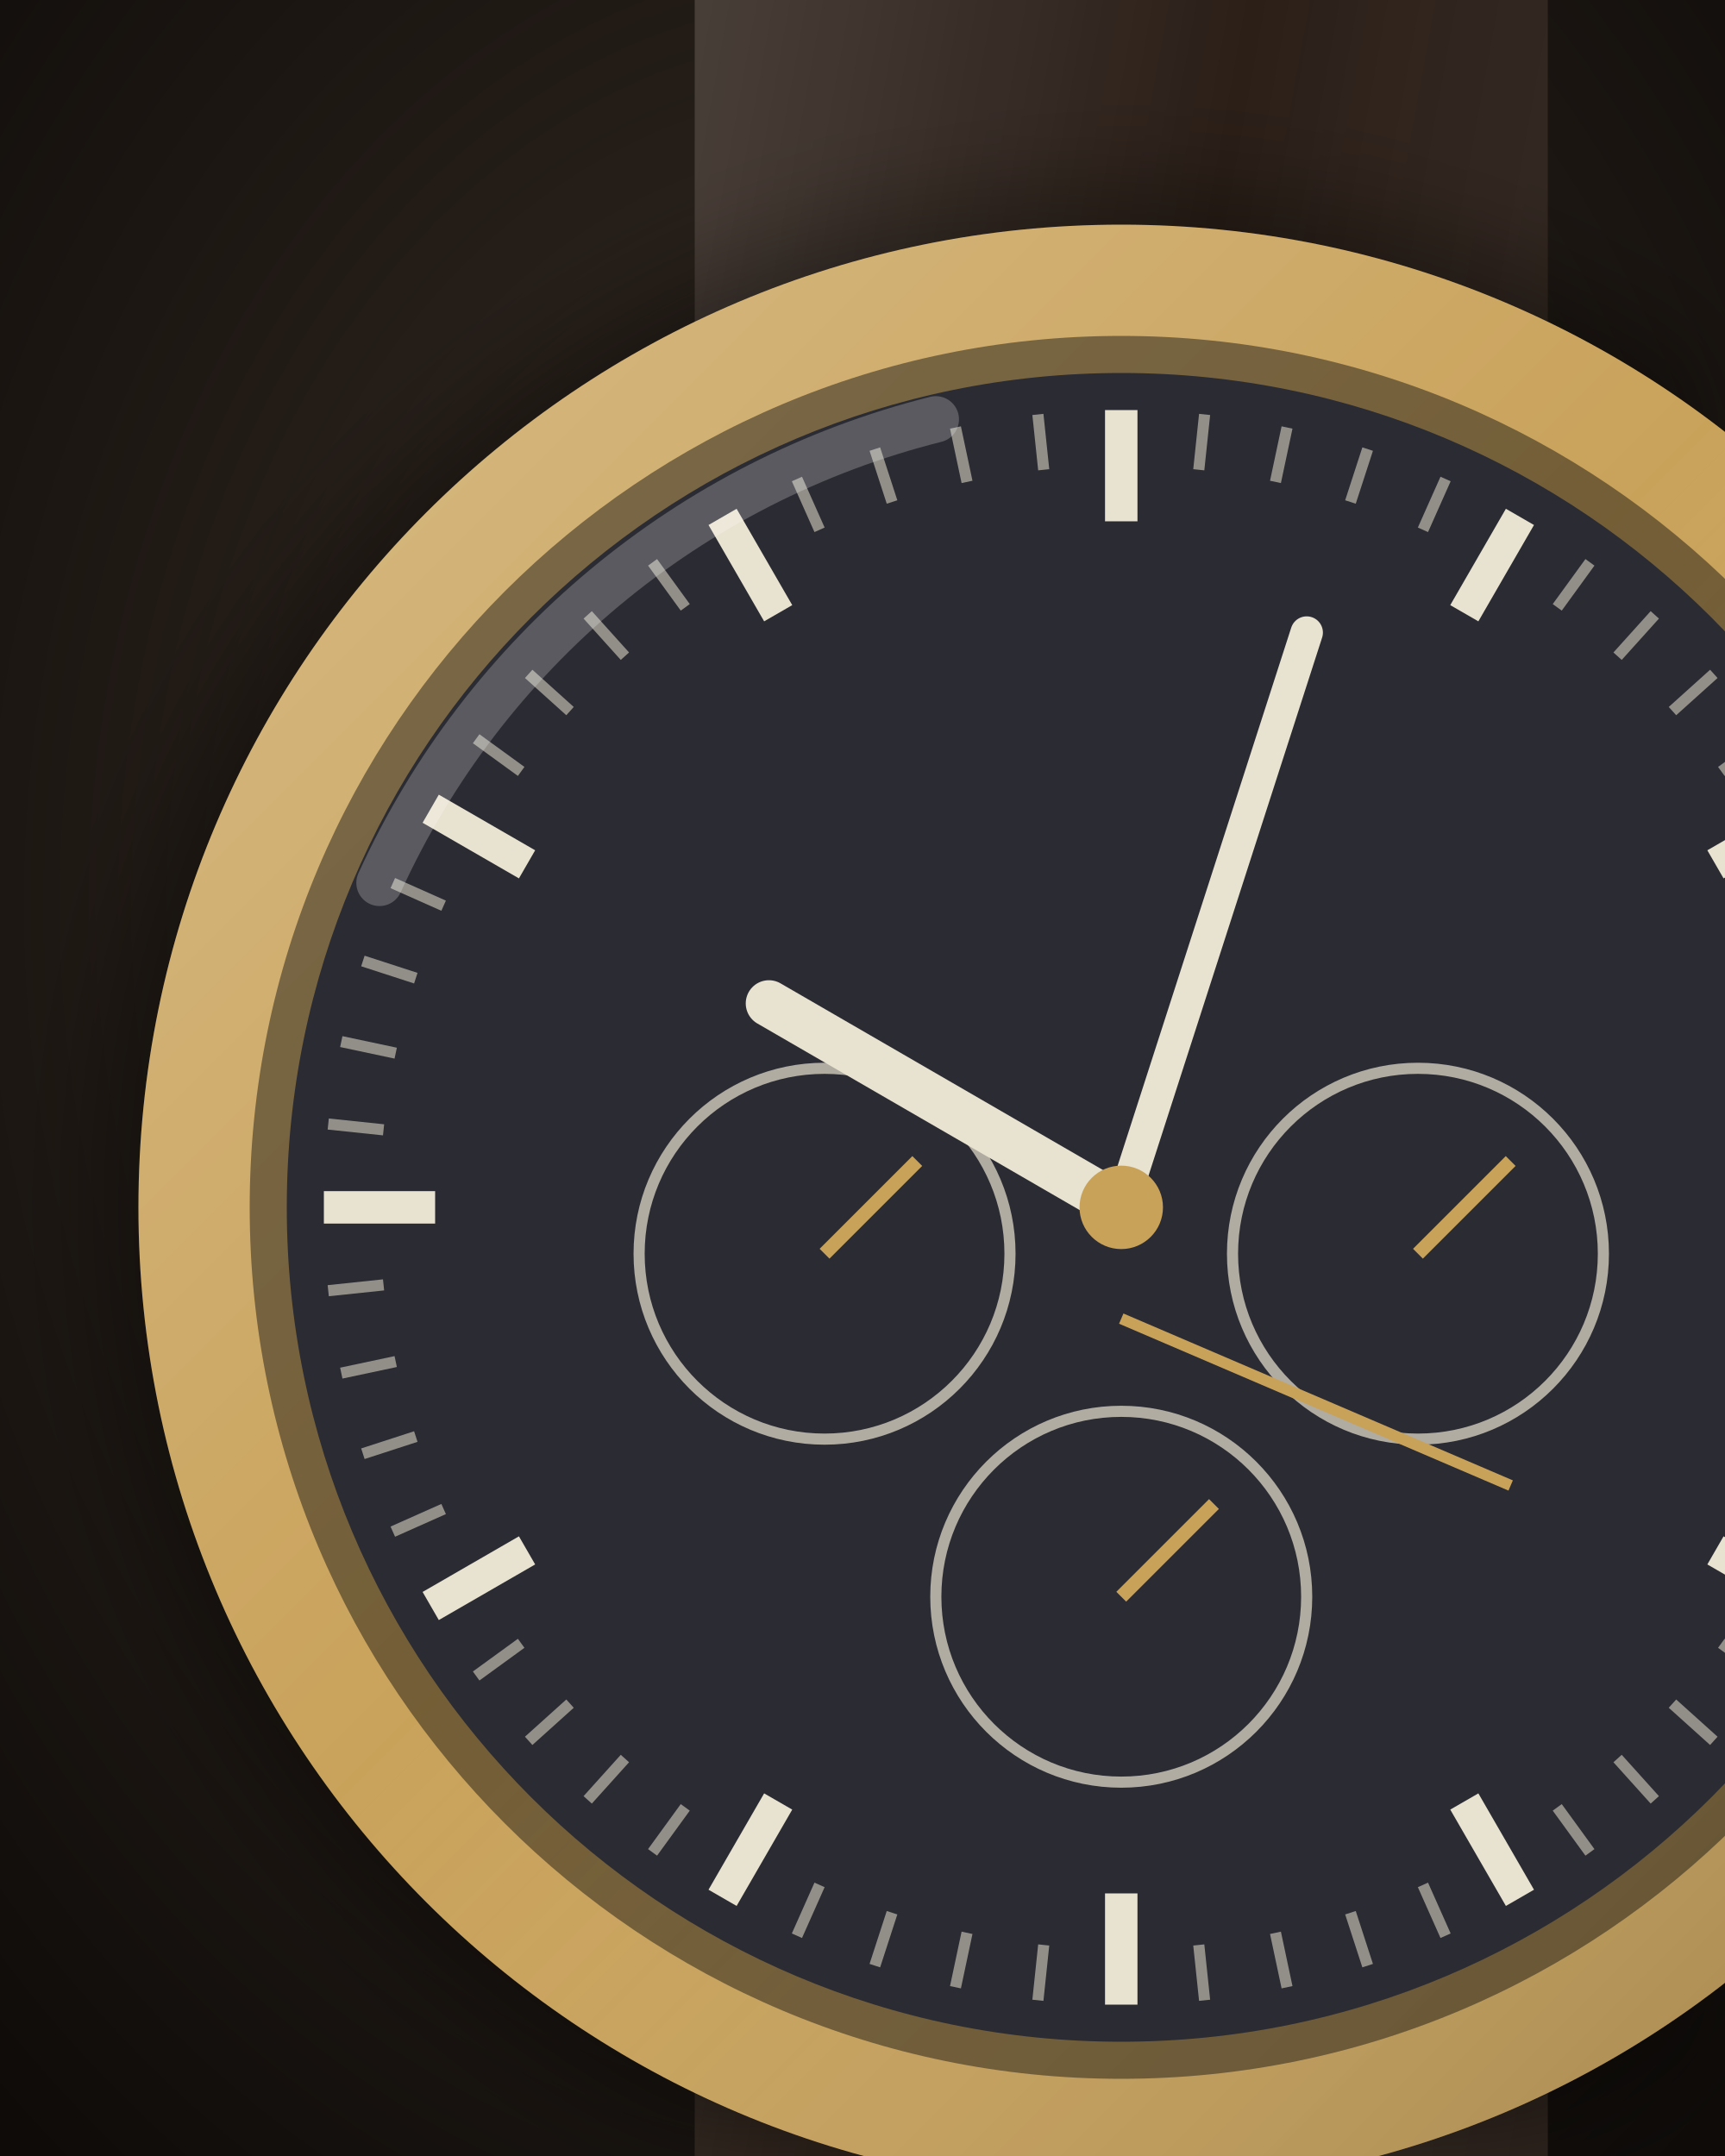
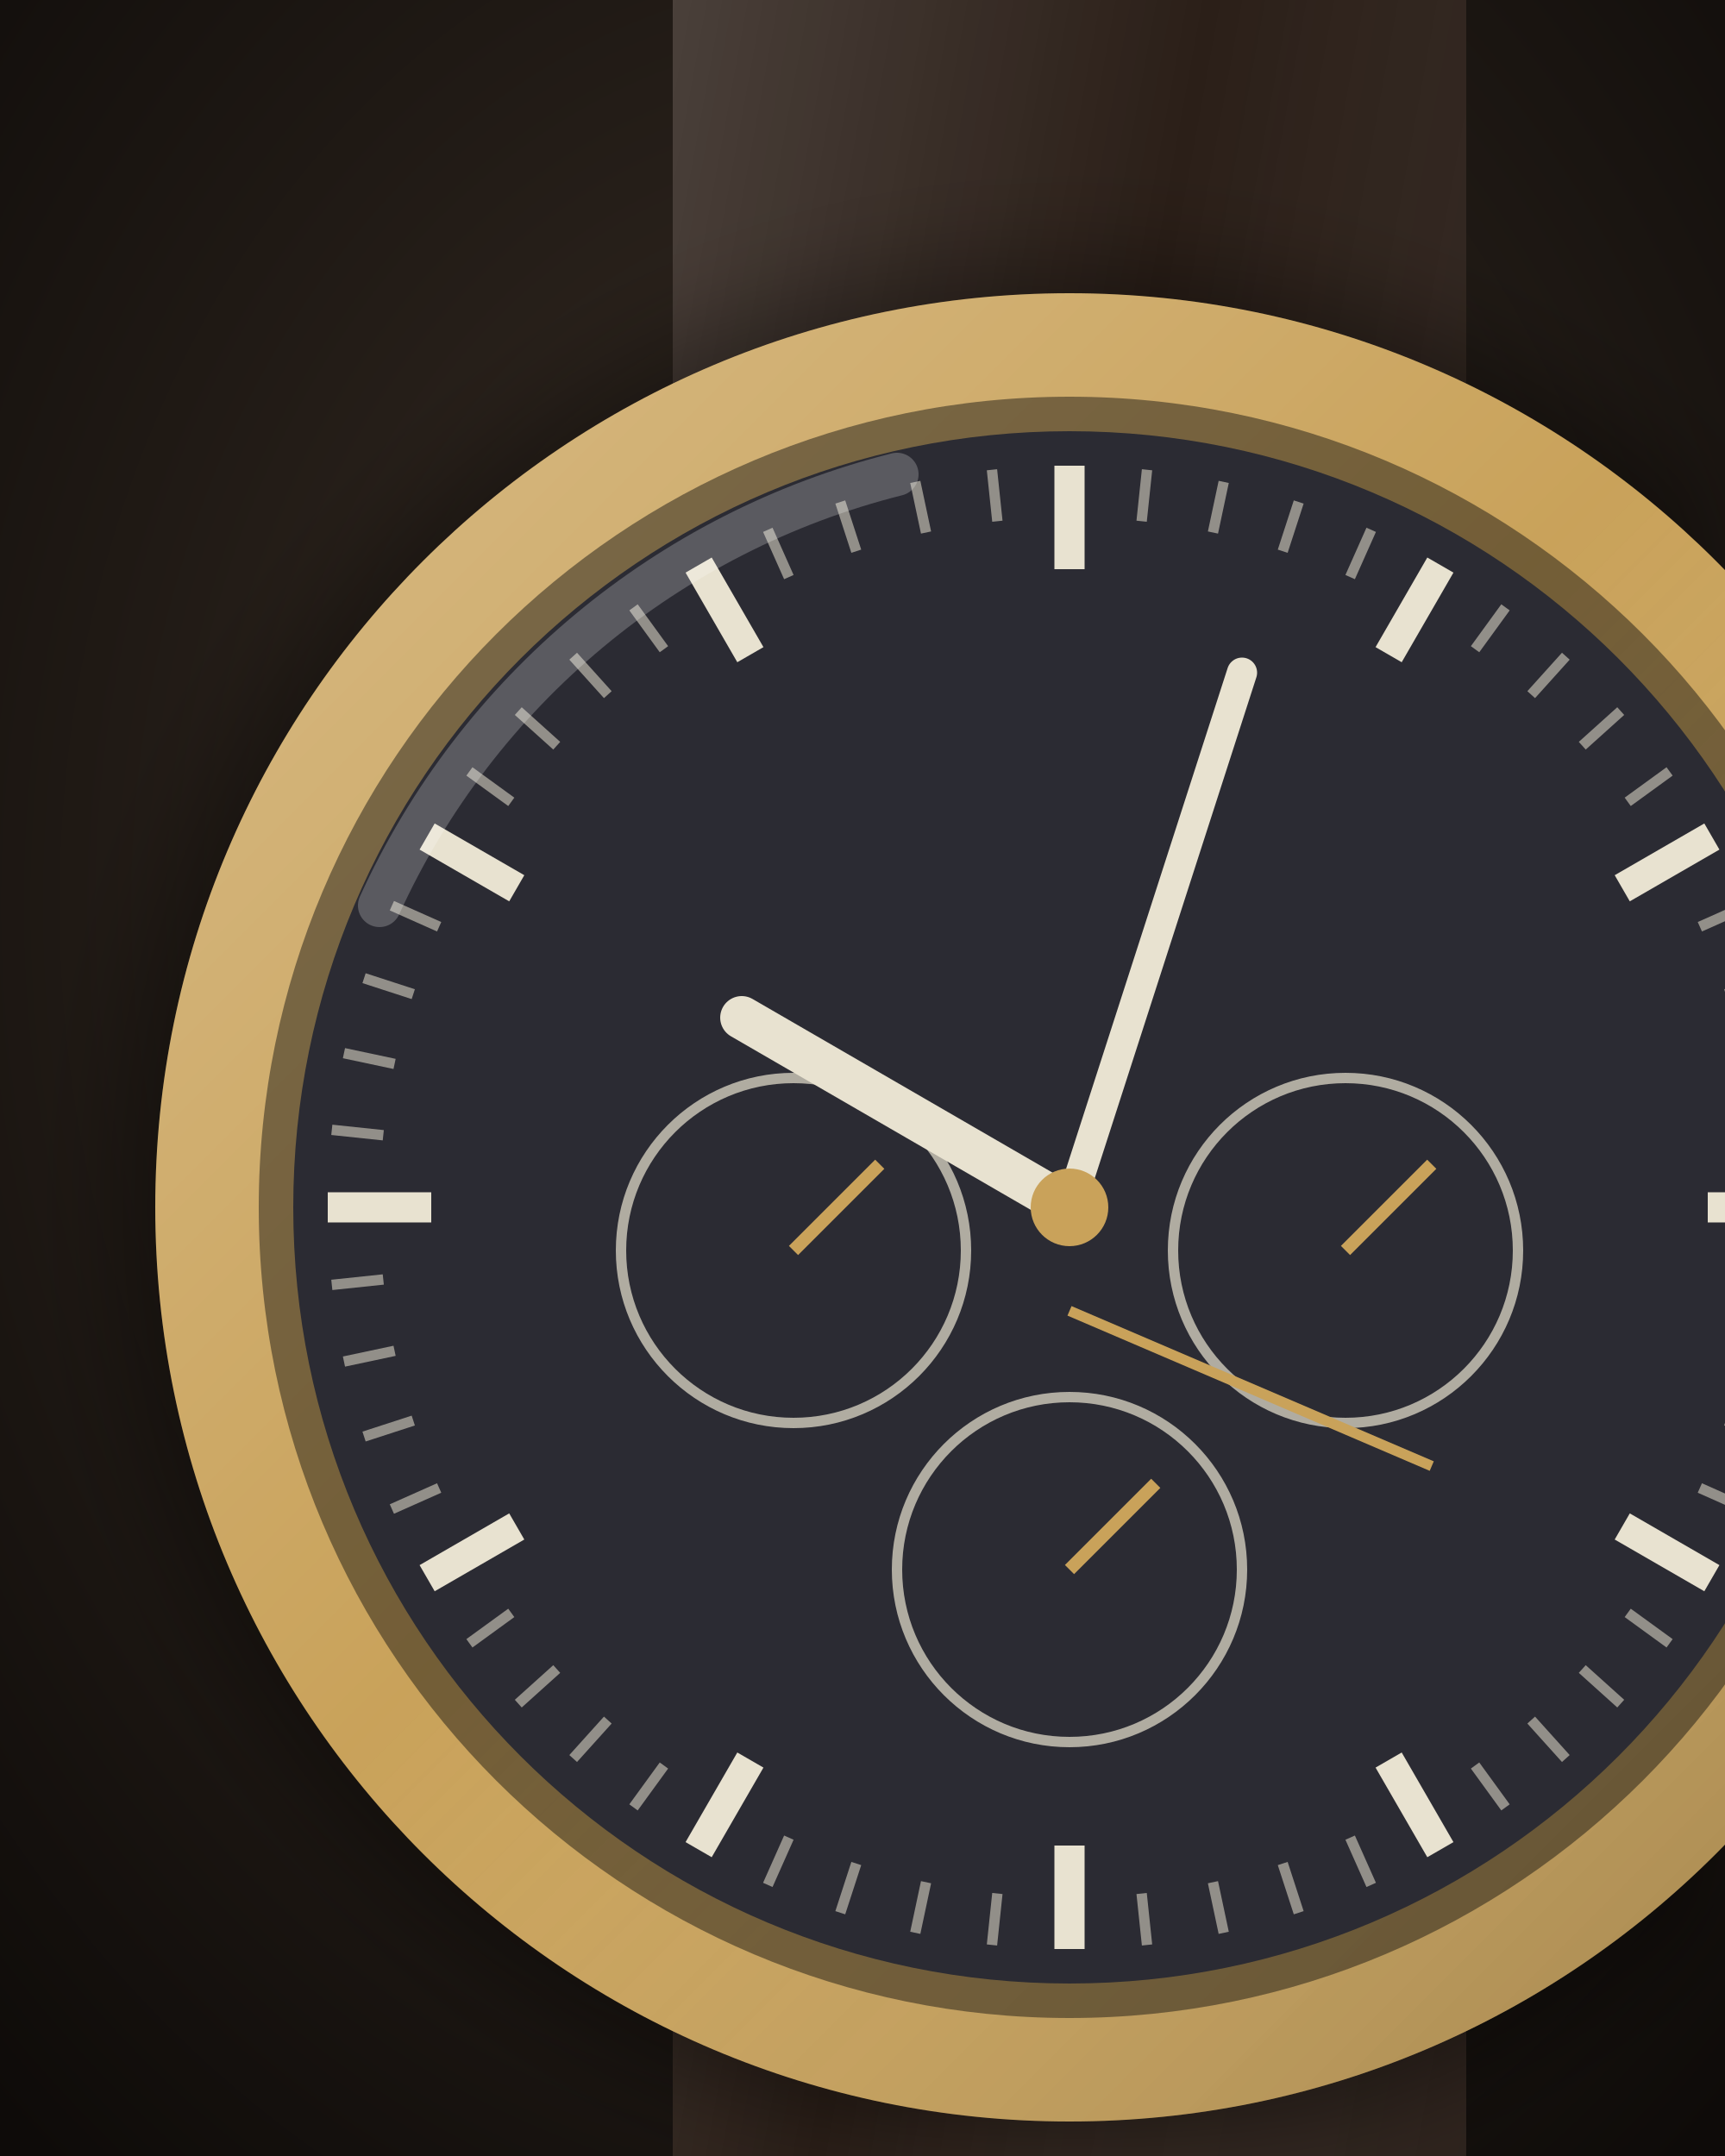
<svg xmlns="http://www.w3.org/2000/svg" viewBox="0 0 800 1000" width="800" height="1000" preserveAspectRatio="xMidYMid slice">
  <defs>
    <radialGradient id="bg" cx="50%" cy="42%" r="75%">
      <stop offset="0" stop-color="#3a2f26" />
      <stop offset="1" stop-color="#0e0b09" />
    </radialGradient>
    <linearGradient id="sheen" x1="0" y1="0" x2="1" y2="1">
      <stop offset="0" stop-color="#fff" stop-opacity=".55" />
      <stop offset=".45" stop-color="#fff" stop-opacity="0" />
      <stop offset="1" stop-color="#000" stop-opacity=".5" />
    </linearGradient>
    <filter id="blur">
      <feGaussianBlur stdDeviation="22" />
    </filter>
  </defs>
  <rect width="800" height="1000" fill="url(#bg)" />
-   <rect x="322.2" y="-558" width="395.6" height="2236" rx="51.6" fill="#2b1f18" />
-   <rect x="322.2" y="-558" width="395.6" height="2236" rx="51.6" fill="url(#sheen)" opacity=".35" />
-   <circle cx="520" cy="560" r="473" fill="#000" opacity=".35" filter="url(#blur)" />
-   <circle cx="520" cy="560" r="455.8" fill="#C9A25A" />
-   <circle cx="520" cy="560" r="455.8" fill="url(#sheen)" opacity=".5" />
-   <circle cx="520" cy="560" r="404.2" fill="#0b0b0b" opacity=".45" />
-   <circle cx="520" cy="560" r="387" fill="#2b2b33" />
-   <line x1="520" y1="190.2" x2="520" y2="241.8" stroke="#e8e2d0" stroke-width="15.05" opacity="1" />
-   <line x1="558.655" y1="192.226" x2="555.958" y2="217.884" stroke="#e8e2d0" stroke-width="5.16" opacity="0.55" />
-   <line x1="596.886" y1="198.281" x2="591.522" y2="223.517" stroke="#e8e2d0" stroke-width="5.16" opacity="0.55" />
-   <line x1="634.274" y1="208.299" x2="626.302" y2="232.837" stroke="#e8e2d0" stroke-width="5.16" opacity="0.55" />
-   <line x1="670.411" y1="222.171" x2="659.917" y2="245.74" stroke="#e8e2d0" stroke-width="5.16" opacity="0.55" />
-   <line x1="704.9" y1="239.744" x2="679.1" y2="284.431" stroke="#e8e2d0" stroke-width="15.05" opacity="1" />
-   <line x1="737.363" y1="260.826" x2="722.198" y2="281.698" stroke="#e8e2d0" stroke-width="5.16" opacity="0.55" />
-   <line x1="767.444" y1="285.185" x2="750.181" y2="304.358" stroke="#e8e2d0" stroke-width="5.16" opacity="0.55" />
-   <line x1="794.815" y1="312.556" x2="775.642" y2="329.819" stroke="#e8e2d0" stroke-width="5.16" opacity="0.55" />
-   <line x1="819.174" y1="342.637" x2="798.302" y2="357.802" stroke="#e8e2d0" stroke-width="5.16" opacity="0.55" />
-   <line x1="840.256" y1="375.1" x2="795.569" y2="400.9" stroke="#e8e2d0" stroke-width="15.05" opacity="1" />
-   <line x1="857.829" y1="409.589" x2="834.26" y2="420.083" stroke="#e8e2d0" stroke-width="5.16" opacity="0.55" />
-   <line x1="871.701" y1="445.726" x2="847.163" y2="453.698" stroke="#e8e2d0" stroke-width="5.16" opacity="0.55" />
-   <line x1="881.719" y1="483.114" x2="856.483" y2="488.478" stroke="#e8e2d0" stroke-width="5.16" opacity="0.55" />
-   <line x1="887.774" y1="521.345" x2="862.116" y2="524.042" stroke="#e8e2d0" stroke-width="5.16" opacity="0.55" />
-   <line x1="889.8" y1="560" x2="838.2" y2="560" stroke="#e8e2d0" stroke-width="15.05" opacity="1" />
-   <line x1="887.774" y1="598.655" x2="862.116" y2="595.958" stroke="#e8e2d0" stroke-width="5.16" opacity="0.55" />
-   <line x1="881.719" y1="636.886" x2="856.483" y2="631.522" stroke="#e8e2d0" stroke-width="5.16" opacity="0.55" />
-   <line x1="871.701" y1="674.274" x2="847.163" y2="666.302" stroke="#e8e2d0" stroke-width="5.16" opacity="0.55" />
-   <line x1="857.829" y1="710.411" x2="834.26" y2="699.917" stroke="#e8e2d0" stroke-width="5.16" opacity="0.55" />
-   <line x1="840.256" y1="744.9" x2="795.569" y2="719.1" stroke="#e8e2d0" stroke-width="15.05" opacity="1" />
-   <line x1="819.174" y1="777.363" x2="798.302" y2="762.198" stroke="#e8e2d0" stroke-width="5.16" opacity="0.55" />
-   <line x1="794.815" y1="807.444" x2="775.642" y2="790.181" stroke="#e8e2d0" stroke-width="5.16" opacity="0.55" />
-   <line x1="767.444" y1="834.815" x2="750.181" y2="815.642" stroke="#e8e2d0" stroke-width="5.16" opacity="0.55" />
-   <line x1="737.363" y1="859.174" x2="722.198" y2="838.302" stroke="#e8e2d0" stroke-width="5.16" opacity="0.55" />
-   <line x1="704.9" y1="880.256" x2="679.1" y2="835.569" stroke="#e8e2d0" stroke-width="15.05" opacity="1" />
-   <line x1="670.411" y1="897.829" x2="659.917" y2="874.26" stroke="#e8e2d0" stroke-width="5.16" opacity="0.55" />
-   <line x1="634.274" y1="911.701" x2="626.302" y2="887.163" stroke="#e8e2d0" stroke-width="5.16" opacity="0.55" />
-   <line x1="596.886" y1="921.719" x2="591.522" y2="896.483" stroke="#e8e2d0" stroke-width="5.16" opacity="0.55" />
-   <line x1="558.655" y1="927.774" x2="555.958" y2="902.116" stroke="#e8e2d0" stroke-width="5.16" opacity="0.55" />
-   <line x1="520" y1="929.8" x2="520" y2="878.2" stroke="#e8e2d0" stroke-width="15.05" opacity="1" />
-   <line x1="481.345" y1="927.774" x2="484.042" y2="902.116" stroke="#e8e2d0" stroke-width="5.16" opacity="0.55" />
-   <line x1="443.114" y1="921.719" x2="448.478" y2="896.483" stroke="#e8e2d0" stroke-width="5.16" opacity="0.55" />
-   <line x1="405.726" y1="911.701" x2="413.698" y2="887.163" stroke="#e8e2d0" stroke-width="5.16" opacity="0.55" />
-   <line x1="369.589" y1="897.829" x2="380.083" y2="874.26" stroke="#e8e2d0" stroke-width="5.16" opacity="0.55" />
-   <line x1="335.1" y1="880.256" x2="360.9" y2="835.569" stroke="#e8e2d0" stroke-width="15.05" opacity="1" />
-   <line x1="302.637" y1="859.174" x2="317.802" y2="838.302" stroke="#e8e2d0" stroke-width="5.16" opacity="0.55" />
-   <line x1="272.556" y1="834.815" x2="289.819" y2="815.642" stroke="#e8e2d0" stroke-width="5.16" opacity="0.55" />
-   <line x1="245.185" y1="807.444" x2="264.358" y2="790.181" stroke="#e8e2d0" stroke-width="5.16" opacity="0.55" />
-   <line x1="220.826" y1="777.363" x2="241.698" y2="762.198" stroke="#e8e2d0" stroke-width="5.16" opacity="0.55" />
-   <line x1="199.744" y1="744.9" x2="244.431" y2="719.1" stroke="#e8e2d0" stroke-width="15.05" opacity="1" />
-   <line x1="182.171" y1="710.411" x2="205.74" y2="699.917" stroke="#e8e2d0" stroke-width="5.16" opacity="0.55" />
-   <line x1="168.299" y1="674.274" x2="192.837" y2="666.302" stroke="#e8e2d0" stroke-width="5.16" opacity="0.55" />
-   <line x1="158.281" y1="636.886" x2="183.517" y2="631.522" stroke="#e8e2d0" stroke-width="5.16" opacity="0.55" />
-   <line x1="152.226" y1="598.655" x2="177.884" y2="595.958" stroke="#e8e2d0" stroke-width="5.16" opacity="0.55" />
-   <line x1="150.2" y1="560" x2="201.8" y2="560" stroke="#e8e2d0" stroke-width="15.05" opacity="1" />
-   <line x1="152.226" y1="521.345" x2="177.884" y2="524.042" stroke="#e8e2d0" stroke-width="5.16" opacity="0.55" />
-   <line x1="158.281" y1="483.114" x2="183.517" y2="488.478" stroke="#e8e2d0" stroke-width="5.16" opacity="0.55" />
-   <line x1="168.299" y1="445.726" x2="192.837" y2="453.698" stroke="#e8e2d0" stroke-width="5.16" opacity="0.55" />
-   <line x1="182.171" y1="409.589" x2="205.74" y2="420.083" stroke="#e8e2d0" stroke-width="5.16" opacity="0.55" />
-   <line x1="199.744" y1="375.1" x2="244.431" y2="400.9" stroke="#e8e2d0" stroke-width="15.05" opacity="1" />
-   <line x1="220.826" y1="342.637" x2="241.698" y2="357.802" stroke="#e8e2d0" stroke-width="5.16" opacity="0.55" />
-   <line x1="245.185" y1="312.556" x2="264.358" y2="329.819" stroke="#e8e2d0" stroke-width="5.16" opacity="0.55" />
-   <line x1="272.556" y1="285.185" x2="289.819" y2="304.358" stroke="#e8e2d0" stroke-width="5.16" opacity="0.55" />
-   <line x1="302.637" y1="260.826" x2="317.802" y2="281.698" stroke="#e8e2d0" stroke-width="5.16" opacity="0.55" />
-   <line x1="335.1" y1="239.744" x2="360.9" y2="284.431" stroke="#e8e2d0" stroke-width="15.05" opacity="1" />
-   <line x1="369.589" y1="222.171" x2="380.083" y2="245.74" stroke="#e8e2d0" stroke-width="5.16" opacity="0.55" />
-   <line x1="405.726" y1="208.299" x2="413.698" y2="232.837" stroke="#e8e2d0" stroke-width="5.16" opacity="0.55" />
-   <line x1="443.114" y1="198.281" x2="448.478" y2="223.517" stroke="#e8e2d0" stroke-width="5.16" opacity="0.55" />
-   <line x1="481.345" y1="192.226" x2="484.042" y2="217.884" stroke="#e8e2d0" stroke-width="5.16" opacity="0.55" />
-   <circle cx="382.4" cy="581.5" r="86" fill="none" stroke="#e8e2d0" stroke-width="5.16" opacity=".7" />
-   <line x1="382.4" y1="581.5" x2="425.4" y2="538.5" stroke="#C9A25A" stroke-width="6.45" />
-   <circle cx="657.6" cy="581.5" r="86" fill="none" stroke="#e8e2d0" stroke-width="5.16" opacity=".7" />
-   <line x1="657.6" y1="581.5" x2="700.6" y2="538.5" stroke="#C9A25A" stroke-width="6.45" />
-   <circle cx="520" cy="740.6" r="86" fill="none" stroke="#e8e2d0" stroke-width="5.16" opacity=".7" />
-   <line x1="520" y1="740.6" x2="563" y2="697.6" stroke="#C9A25A" stroke-width="6.45" />
-   <line x1="520" y1="560" x2="356.6" y2="465.4" stroke="#e8e2d0" stroke-width="21.5" stroke-linecap="round" />
-   <line x1="520" y1="560" x2="606" y2="293.4" stroke="#e8e2d0" stroke-width="15.05" stroke-linecap="round" />
-   <line x1="520" y1="611.6" x2="700.6" y2="689" stroke="#C9A25A" stroke-width="5.16" />
-   <circle cx="520" cy="560" r="19.35" fill="#C9A25A" />
-   <rect x="967.2" y="517" width="60.2" height="86" rx="12.9" fill="#C9A25A" />
-   <path d="M 176 409.5 A 387 387 0 0 1 434 194.5" fill="none" stroke="#fff" stroke-opacity=".22" stroke-width="21.5" stroke-linecap="round" />
+   <rect x="312" y="-480" width="368" height="2080" rx="48" fill="#2b1f18" />
+   <rect x="312" y="-480" width="368" height="2080" rx="48" fill="url(#sheen)" opacity=".35" />
+   <circle cx="496" cy="560" r="440" fill="#000" opacity=".35" filter="url(#blur)" />
+   <circle cx="496" cy="560" r="424" fill="#C9A25A" />
+   <circle cx="496" cy="560" r="424" fill="url(#sheen)" opacity=".5" />
+   <circle cx="496" cy="560" r="376" fill="#0b0b0b" opacity=".45" />
+   <circle cx="496" cy="560" r="360" fill="#2b2b33" />
+   <line x1="496" y1="216" x2="496" y2="264" stroke="#e8e2d0" stroke-width="14" opacity="1" />
+   <line x1="531.958" y1="217.884" x2="529.449" y2="241.753" stroke="#e8e2d0" stroke-width="4.8" opacity="0.55" />
+   <line x1="567.522" y1="223.517" x2="562.532" y2="246.993" stroke="#e8e2d0" stroke-width="4.8" opacity="0.55" />
+   <line x1="602.302" y1="232.837" x2="594.885" y2="255.662" stroke="#e8e2d0" stroke-width="4.8" opacity="0.55" />
+   <line x1="635.917" y1="245.74" x2="626.156" y2="267.665" stroke="#e8e2d0" stroke-width="4.8" opacity="0.55" />
+   <line x1="668" y1="262.087" x2="644" y2="303.656" stroke="#e8e2d0" stroke-width="14" opacity="1" />
+   <line x1="698.198" y1="281.698" x2="684.091" y2="301.115" stroke="#e8e2d0" stroke-width="4.8" opacity="0.55" />
+   <line x1="726.181" y1="304.358" x2="710.122" y2="322.194" stroke="#e8e2d0" stroke-width="4.8" opacity="0.55" />
+   <line x1="751.642" y1="329.819" x2="733.806" y2="345.878" stroke="#e8e2d0" stroke-width="4.8" opacity="0.55" />
+   <line x1="774.302" y1="357.802" x2="754.885" y2="371.909" stroke="#e8e2d0" stroke-width="4.8" opacity="0.55" />
+   <line x1="793.913" y1="388" x2="752.344" y2="412" stroke="#e8e2d0" stroke-width="14" opacity="1" />
+   <line x1="810.26" y1="420.083" x2="788.335" y2="429.844" stroke="#e8e2d0" stroke-width="4.8" opacity="0.55" />
+   <line x1="823.163" y1="453.698" x2="800.338" y2="461.115" stroke="#e8e2d0" stroke-width="4.8" opacity="0.55" />
+   <line x1="832.483" y1="488.478" x2="809.007" y2="493.468" stroke="#e8e2d0" stroke-width="4.8" opacity="0.55" />
+   <line x1="838.116" y1="524.042" x2="814.247" y2="526.551" stroke="#e8e2d0" stroke-width="4.8" opacity="0.55" />
+   <line x1="840" y1="560" x2="792" y2="560" stroke="#e8e2d0" stroke-width="14" opacity="1" />
+   <line x1="838.116" y1="595.958" x2="814.247" y2="593.449" stroke="#e8e2d0" stroke-width="4.8" opacity="0.55" />
+   <line x1="832.483" y1="631.522" x2="809.007" y2="626.532" stroke="#e8e2d0" stroke-width="4.8" opacity="0.55" />
+   <line x1="823.163" y1="666.302" x2="800.338" y2="658.885" stroke="#e8e2d0" stroke-width="4.8" opacity="0.55" />
+   <line x1="810.26" y1="699.917" x2="788.335" y2="690.156" stroke="#e8e2d0" stroke-width="4.8" opacity="0.55" />
+   <line x1="793.913" y1="732" x2="752.344" y2="708" stroke="#e8e2d0" stroke-width="14" opacity="1" />
+   <line x1="774.302" y1="762.198" x2="754.885" y2="748.091" stroke="#e8e2d0" stroke-width="4.8" opacity="0.55" />
+   <line x1="751.642" y1="790.181" x2="733.806" y2="774.122" stroke="#e8e2d0" stroke-width="4.8" opacity="0.55" />
+   <line x1="726.181" y1="815.642" x2="710.122" y2="797.806" stroke="#e8e2d0" stroke-width="4.8" opacity="0.55" />
+   <line x1="698.198" y1="838.302" x2="684.091" y2="818.885" stroke="#e8e2d0" stroke-width="4.8" opacity="0.55" />
+   <line x1="668" y1="857.913" x2="644" y2="816.344" stroke="#e8e2d0" stroke-width="14" opacity="1" />
+   <line x1="635.917" y1="874.26" x2="626.156" y2="852.335" stroke="#e8e2d0" stroke-width="4.8" opacity="0.55" />
+   <line x1="602.302" y1="887.163" x2="594.885" y2="864.338" stroke="#e8e2d0" stroke-width="4.8" opacity="0.55" />
+   <line x1="567.522" y1="896.483" x2="562.532" y2="873.007" stroke="#e8e2d0" stroke-width="4.8" opacity="0.55" />
+   <line x1="531.958" y1="902.116" x2="529.449" y2="878.247" stroke="#e8e2d0" stroke-width="4.8" opacity="0.55" />
+   <line x1="496" y1="904" x2="496" y2="856" stroke="#e8e2d0" stroke-width="14" opacity="1" />
+   <line x1="460.042" y1="902.116" x2="462.551" y2="878.247" stroke="#e8e2d0" stroke-width="4.8" opacity="0.55" />
+   <line x1="424.478" y1="896.483" x2="429.468" y2="873.007" stroke="#e8e2d0" stroke-width="4.8" opacity="0.55" />
+   <line x1="389.698" y1="887.163" x2="397.115" y2="864.338" stroke="#e8e2d0" stroke-width="4.8" opacity="0.55" />
+   <line x1="356.083" y1="874.26" x2="365.844" y2="852.335" stroke="#e8e2d0" stroke-width="4.8" opacity="0.55" />
+   <line x1="324" y1="857.913" x2="348" y2="816.344" stroke="#e8e2d0" stroke-width="14" opacity="1" />
+   <line x1="293.802" y1="838.302" x2="307.909" y2="818.885" stroke="#e8e2d0" stroke-width="4.8" opacity="0.55" />
+   <line x1="265.819" y1="815.642" x2="281.878" y2="797.806" stroke="#e8e2d0" stroke-width="4.8" opacity="0.55" />
+   <line x1="240.358" y1="790.181" x2="258.194" y2="774.122" stroke="#e8e2d0" stroke-width="4.8" opacity="0.55" />
+   <line x1="217.698" y1="762.198" x2="237.115" y2="748.091" stroke="#e8e2d0" stroke-width="4.8" opacity="0.55" />
+   <line x1="198.087" y1="732" x2="239.656" y2="708" stroke="#e8e2d0" stroke-width="14" opacity="1" />
+   <line x1="181.74" y1="699.917" x2="203.665" y2="690.156" stroke="#e8e2d0" stroke-width="4.8" opacity="0.55" />
+   <line x1="168.837" y1="666.302" x2="191.662" y2="658.885" stroke="#e8e2d0" stroke-width="4.8" opacity="0.55" />
+   <line x1="159.517" y1="631.522" x2="182.993" y2="626.532" stroke="#e8e2d0" stroke-width="4.8" opacity="0.55" />
+   <line x1="153.884" y1="595.958" x2="177.753" y2="593.449" stroke="#e8e2d0" stroke-width="4.8" opacity="0.55" />
+   <line x1="152" y1="560" x2="200" y2="560" stroke="#e8e2d0" stroke-width="14" opacity="1" />
+   <line x1="153.884" y1="524.042" x2="177.753" y2="526.551" stroke="#e8e2d0" stroke-width="4.8" opacity="0.55" />
+   <line x1="159.517" y1="488.478" x2="182.993" y2="493.468" stroke="#e8e2d0" stroke-width="4.8" opacity="0.55" />
+   <line x1="168.837" y1="453.698" x2="191.662" y2="461.115" stroke="#e8e2d0" stroke-width="4.8" opacity="0.55" />
+   <line x1="181.74" y1="420.083" x2="203.665" y2="429.844" stroke="#e8e2d0" stroke-width="4.8" opacity="0.55" />
+   <line x1="198.087" y1="388" x2="239.656" y2="412" stroke="#e8e2d0" stroke-width="14" opacity="1" />
+   <line x1="217.698" y1="357.802" x2="237.115" y2="371.909" stroke="#e8e2d0" stroke-width="4.8" opacity="0.55" />
+   <line x1="240.358" y1="329.819" x2="258.194" y2="345.878" stroke="#e8e2d0" stroke-width="4.8" opacity="0.55" />
+   <line x1="265.819" y1="304.358" x2="281.878" y2="322.194" stroke="#e8e2d0" stroke-width="4.8" opacity="0.55" />
+   <line x1="293.802" y1="281.698" x2="307.909" y2="301.115" stroke="#e8e2d0" stroke-width="4.8" opacity="0.55" />
+   <line x1="324" y1="262.087" x2="348" y2="303.656" stroke="#e8e2d0" stroke-width="14" opacity="1" />
+   <line x1="356.083" y1="245.74" x2="365.844" y2="267.665" stroke="#e8e2d0" stroke-width="4.8" opacity="0.55" />
+   <line x1="389.698" y1="232.837" x2="397.115" y2="255.662" stroke="#e8e2d0" stroke-width="4.8" opacity="0.55" />
+   <line x1="424.478" y1="223.517" x2="429.468" y2="246.993" stroke="#e8e2d0" stroke-width="4.8" opacity="0.55" />
+   <line x1="460.042" y1="217.884" x2="462.551" y2="241.753" stroke="#e8e2d0" stroke-width="4.8" opacity="0.55" />
+   <circle cx="368" cy="580" r="80" fill="none" stroke="#e8e2d0" stroke-width="4.8" opacity=".7" />
+   <line x1="368" y1="580" x2="408" y2="540" stroke="#C9A25A" stroke-width="6" />
+   <circle cx="624" cy="580" r="80" fill="none" stroke="#e8e2d0" stroke-width="4.8" opacity=".7" />
+   <line x1="624" y1="580" x2="664" y2="540" stroke="#C9A25A" stroke-width="6" />
+   <circle cx="496" cy="728" r="80" fill="none" stroke="#e8e2d0" stroke-width="4.8" opacity=".7" />
+   <line x1="496" y1="728" x2="536" y2="688" stroke="#C9A25A" stroke-width="6" />
+   <line x1="496" y1="560" x2="344" y2="472" stroke="#e8e2d0" stroke-width="20" stroke-linecap="round" />
+   <line x1="496" y1="560" x2="576" y2="312" stroke="#e8e2d0" stroke-width="14" stroke-linecap="round" />
+   <line x1="496" y1="608" x2="664" y2="680" stroke="#C9A25A" stroke-width="4.8" />
+   <circle cx="496" cy="560" r="18" fill="#C9A25A" />
+   <rect x="912" y="520" width="56" height="80" rx="12" fill="#C9A25A" />
+   <path d="M 176 420 A 360 360 0 0 1 416 220" fill="none" stroke="#fff" stroke-opacity=".22" stroke-width="20" stroke-linecap="round" />
</svg>
